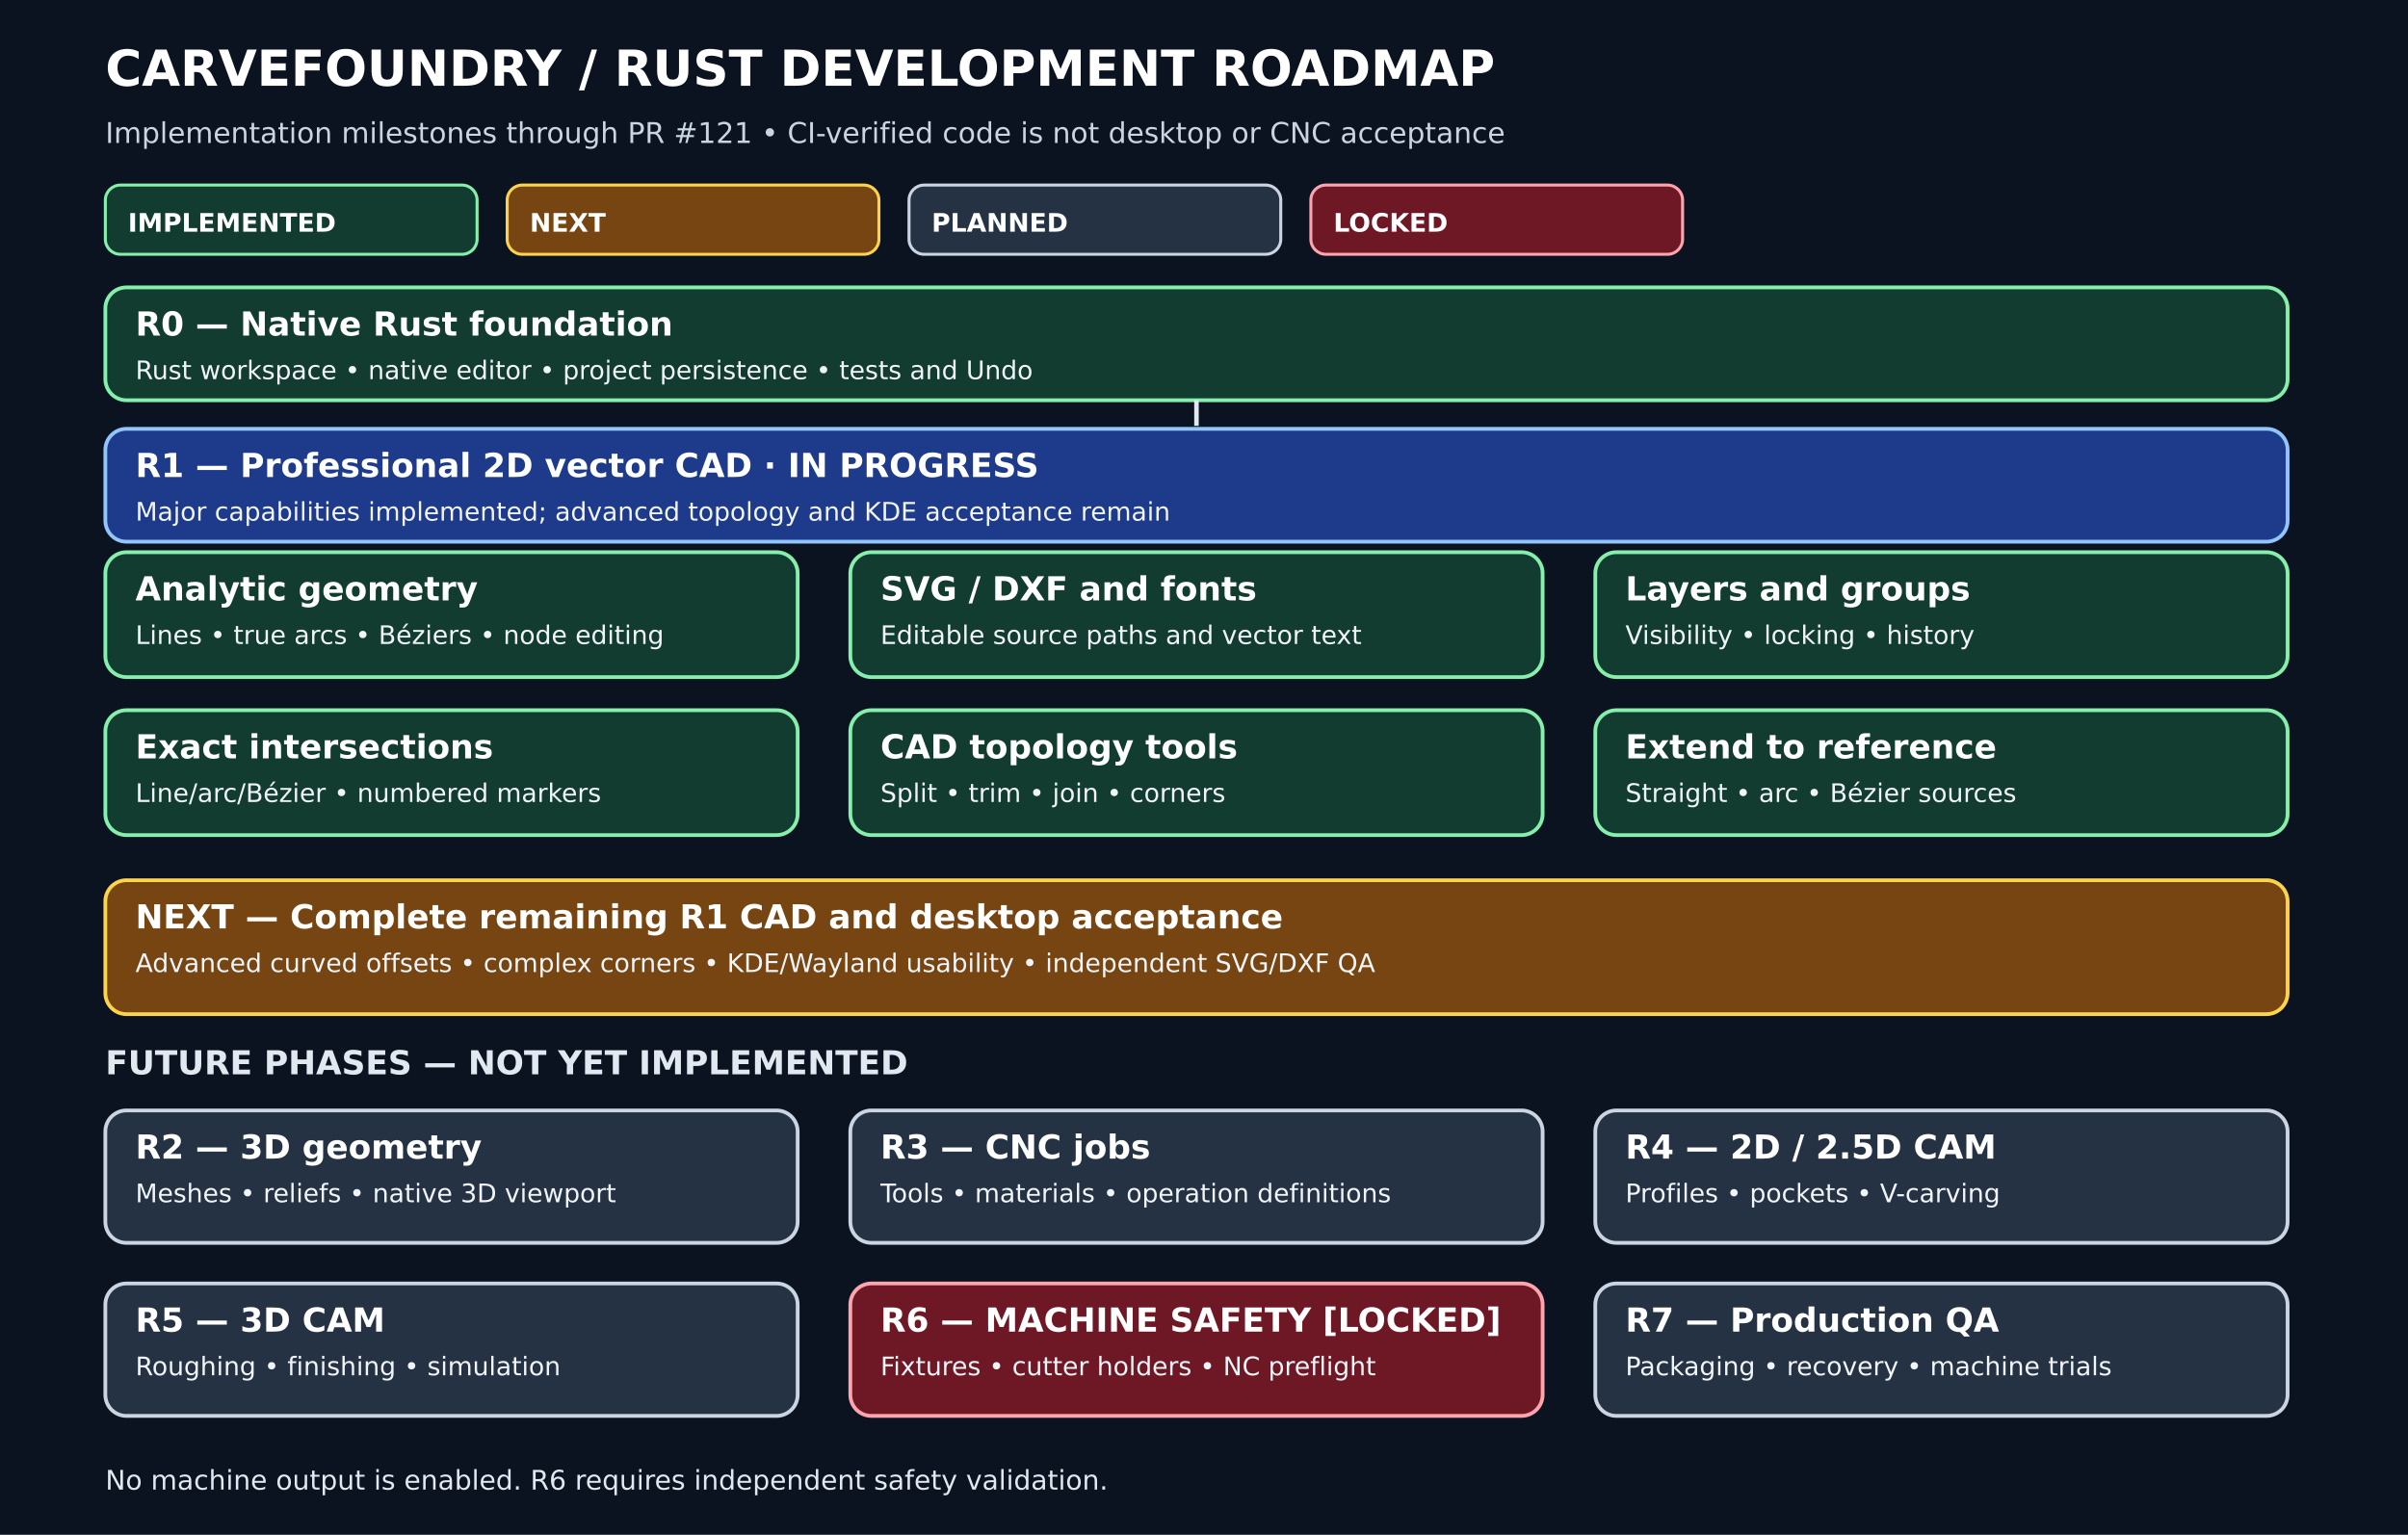
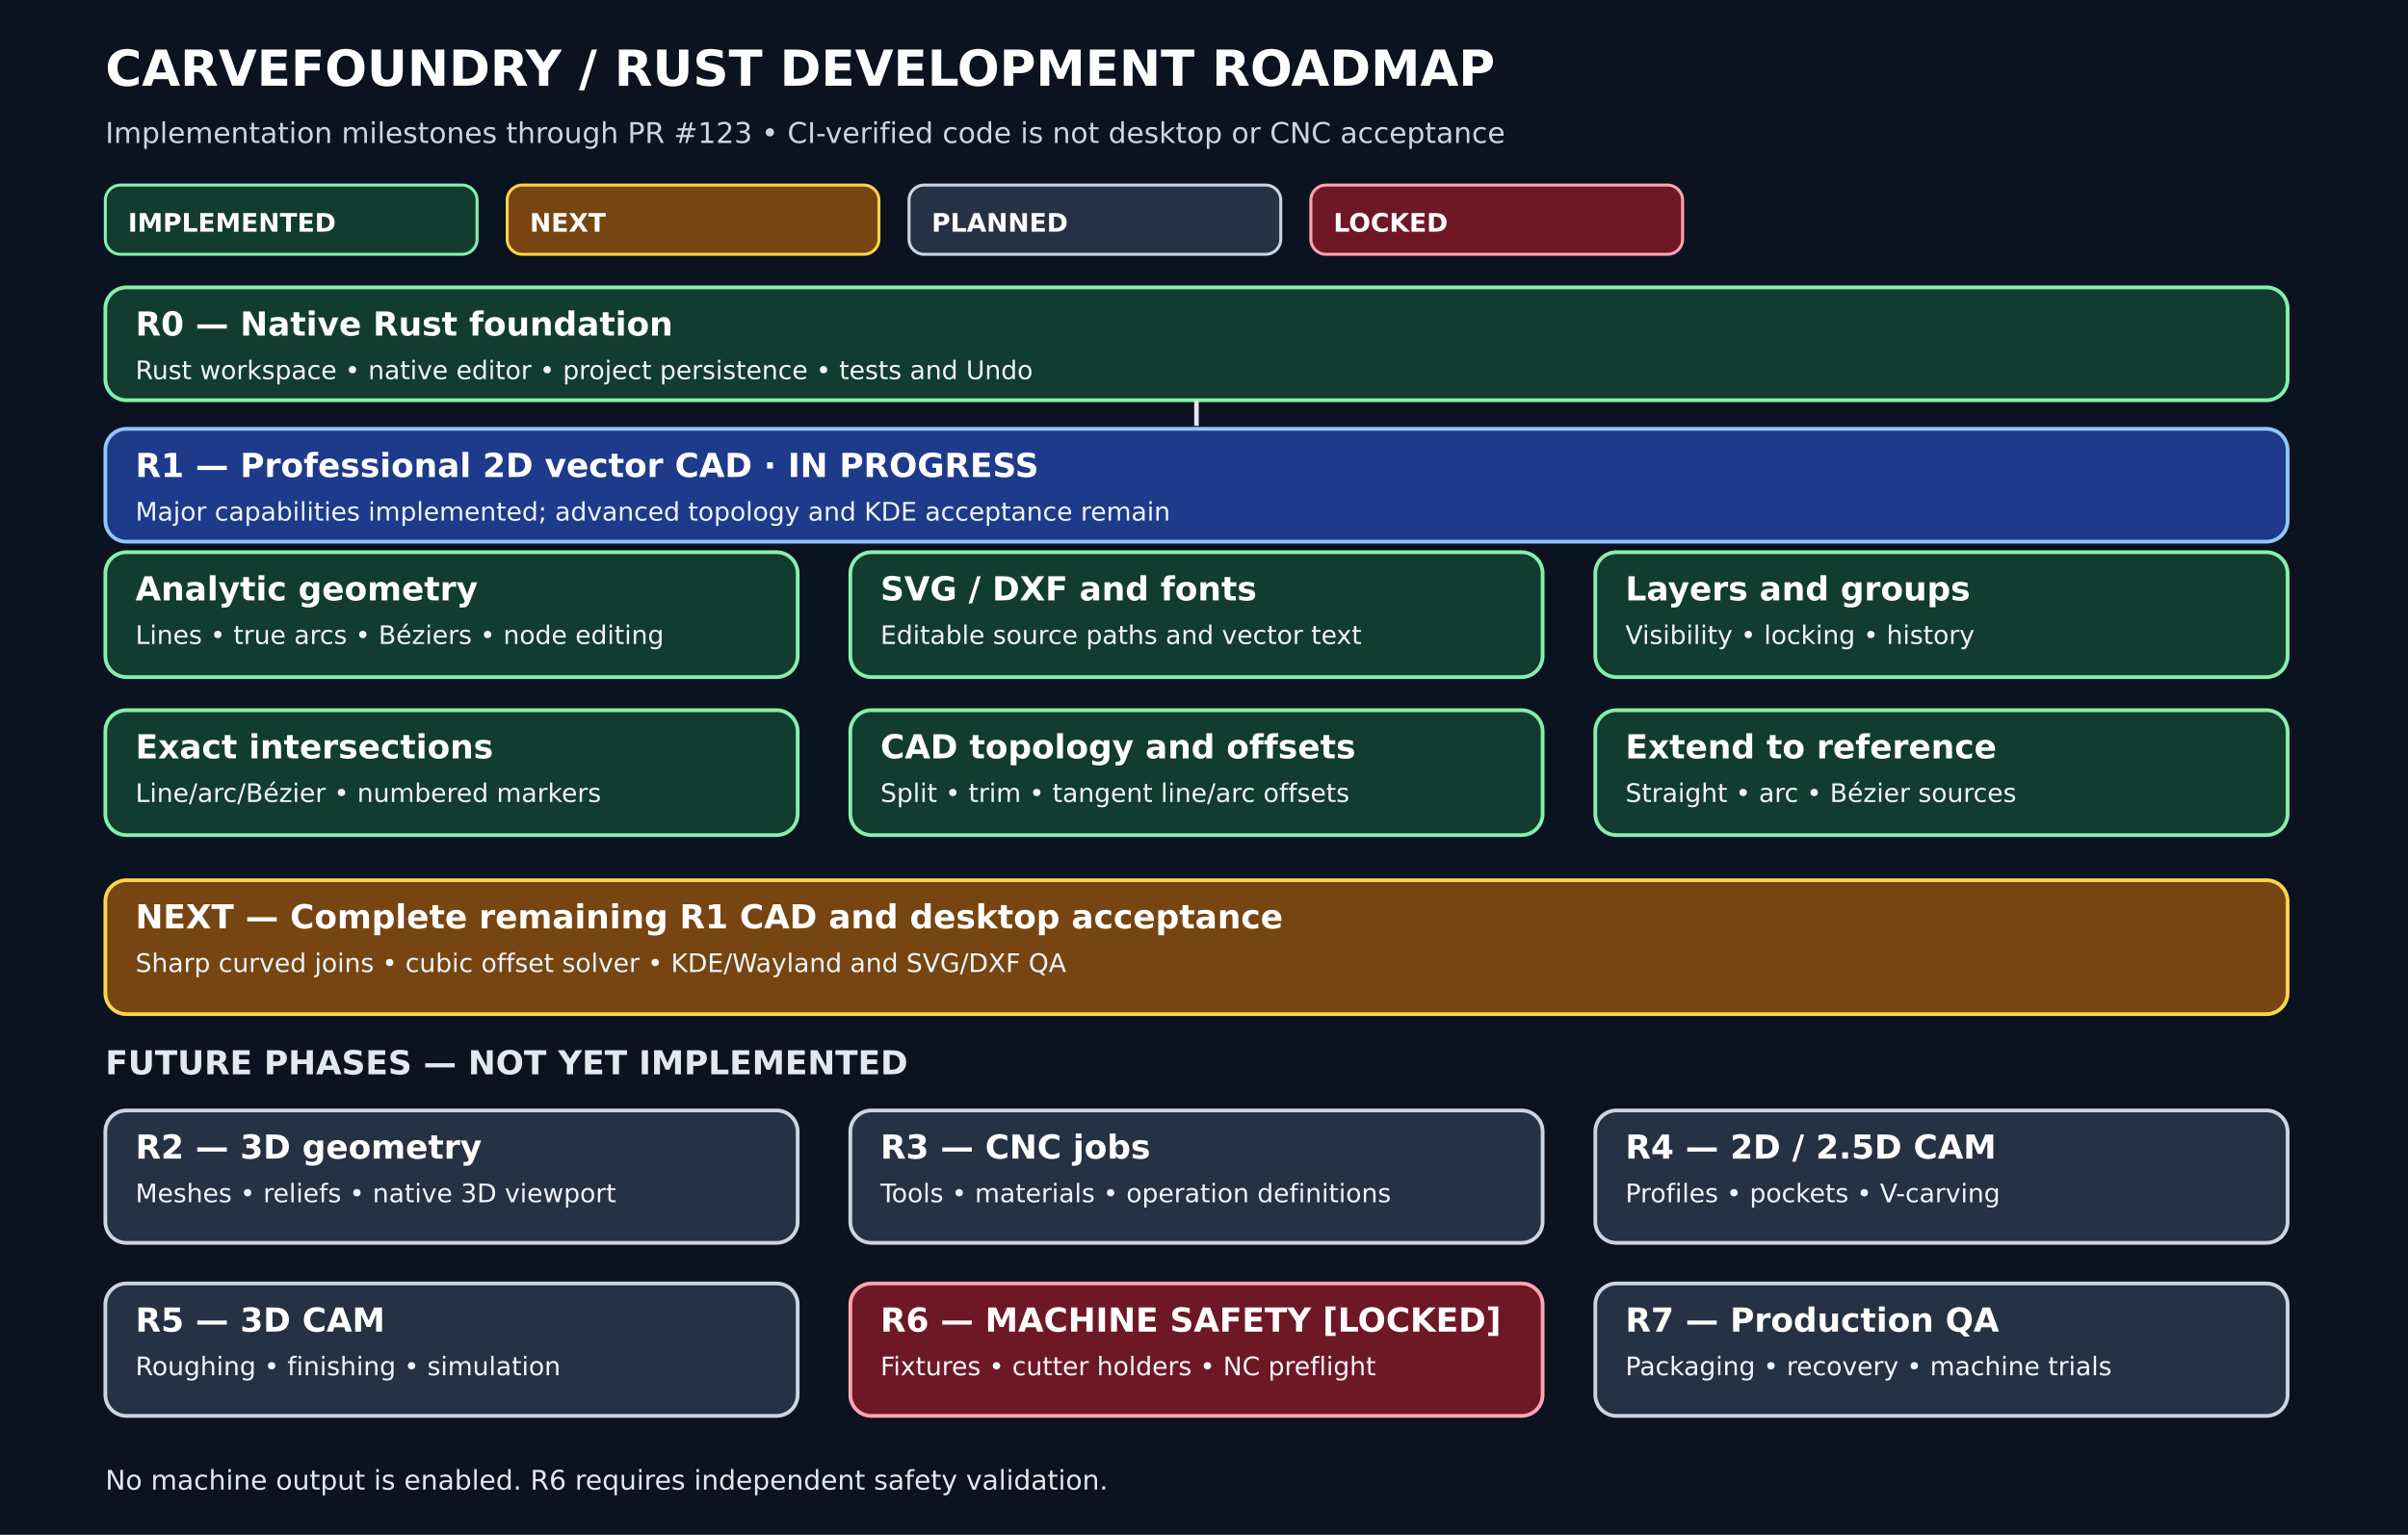
<svg xmlns="http://www.w3.org/2000/svg" width="1600" height="1020" viewBox="0 0 1600 1020" role="img" aria-labelledby="roadmap-title roadmap-desc">
  <rect width="1600" height="1020" fill="#0b1220" />
  <text x="70" y="57" fill="#ffffff" font-family="DejaVu Sans, Arial, sans-serif" font-weight="800" font-size="33">CARVEFOUNDRY  /  RUST DEVELOPMENT ROADMAP</text>
-   <text x="70" y="95" fill="#cbd5e1" font-family="DejaVu Sans, Arial, sans-serif" font-weight="500" font-size="19">Implementation milestones through PR #121  •  CI-verified code is not desktop or CNC acceptance</text>
+   <text x="70" y="95" fill="#cbd5e1" font-family="DejaVu Sans, Arial, sans-serif" font-weight="500" font-size="19">Implementation milestones through PR #123  •  CI-verified code is not desktop or CNC acceptance</text>
  <rect x="70" y="123" width="247" height="46" rx="10" fill="#123c2f" stroke="#86efac" stroke-width="2" />
  <text x="85" y="154" fill="#ffffff" font-family="DejaVu Sans, Arial, sans-serif" font-weight="700" font-size="17">IMPLEMENTED</text>
  <rect x="337" y="123" width="247" height="46" rx="10" fill="#774511" stroke="#fcd34d" stroke-width="2" />
  <text x="352" y="154" fill="#ffffff" font-family="DejaVu Sans, Arial, sans-serif" font-weight="700" font-size="17">NEXT</text>
  <rect x="604" y="123" width="247" height="46" rx="10" fill="#253244" stroke="#cbd5e1" stroke-width="2" />
  <text x="619" y="154" fill="#ffffff" font-family="DejaVu Sans, Arial, sans-serif" font-weight="700" font-size="17">PLANNED</text>
  <rect x="871" y="123" width="247" height="46" rx="10" fill="#6f1825" stroke="#fda4af" stroke-width="2" />
  <text x="886" y="154" fill="#ffffff" font-family="DejaVu Sans, Arial, sans-serif" font-weight="700" font-size="17">LOCKED</text>
  <rect x="70" y="191" width="1450" height="75" rx="14" fill="#123c2f" stroke="#86efac" stroke-width="2.5" />
  <text x="90" y="223" fill="#ffffff" font-family="DejaVu Sans, Arial, sans-serif" font-weight="700" font-size="22">R0  —  Native Rust foundation</text>
  <text x="90" y="252" fill="#f1f5f9" font-family="DejaVu Sans, Arial, sans-serif" font-weight="500" font-size="17">Rust workspace • native editor • project persistence • tests and Undo</text>
  <path d="M795 266 V283" stroke="#e2e8f0" stroke-width="3" fill="none" />
  <rect x="70" y="285" width="1450" height="75" rx="14" fill="#1e3a8a" stroke="#93c5fd" stroke-width="2.5" />
  <text x="90" y="317" fill="#ffffff" font-family="DejaVu Sans, Arial, sans-serif" font-weight="700" font-size="22">R1  —  Professional 2D vector CAD  ·  IN PROGRESS</text>
  <text x="90" y="346" fill="#f1f5f9" font-family="DejaVu Sans, Arial, sans-serif" font-weight="500" font-size="17">Major capabilities implemented; advanced topology and KDE acceptance remain</text>
  <rect x="70" y="367" width="460" height="83" rx="14" fill="#123c2f" stroke="#86efac" stroke-width="2.5" />
  <text x="90" y="399" fill="#ffffff" font-family="DejaVu Sans, Arial, sans-serif" font-weight="700" font-size="22">Analytic geometry</text>
  <text x="90" y="428" fill="#f1f5f9" font-family="DejaVu Sans, Arial, sans-serif" font-weight="500" font-size="17">Lines • true arcs • Béziers • node editing</text>
  <rect x="565" y="367" width="460" height="83" rx="14" fill="#123c2f" stroke="#86efac" stroke-width="2.5" />
  <text x="585" y="399" fill="#ffffff" font-family="DejaVu Sans, Arial, sans-serif" font-weight="700" font-size="22">SVG / DXF and fonts</text>
  <text x="585" y="428" fill="#f1f5f9" font-family="DejaVu Sans, Arial, sans-serif" font-weight="500" font-size="17">Editable source paths and vector text</text>
  <rect x="1060" y="367" width="460" height="83" rx="14" fill="#123c2f" stroke="#86efac" stroke-width="2.5" />
  <text x="1080" y="399" fill="#ffffff" font-family="DejaVu Sans, Arial, sans-serif" font-weight="700" font-size="22">Layers and groups</text>
  <text x="1080" y="428" fill="#f1f5f9" font-family="DejaVu Sans, Arial, sans-serif" font-weight="500" font-size="17">Visibility • locking • history</text>
  <rect x="70" y="472" width="460" height="83" rx="14" fill="#123c2f" stroke="#86efac" stroke-width="2.5" />
  <text x="90" y="504" fill="#ffffff" font-family="DejaVu Sans, Arial, sans-serif" font-weight="700" font-size="22">Exact intersections</text>
  <text x="90" y="533" fill="#f1f5f9" font-family="DejaVu Sans, Arial, sans-serif" font-weight="500" font-size="17">Line/arc/Bézier • numbered markers</text>
  <rect x="565" y="472" width="460" height="83" rx="14" fill="#123c2f" stroke="#86efac" stroke-width="2.5" />
-   <text x="585" y="504" fill="#ffffff" font-family="DejaVu Sans, Arial, sans-serif" font-weight="700" font-size="22">CAD topology tools</text>
-   <text x="585" y="533" fill="#f1f5f9" font-family="DejaVu Sans, Arial, sans-serif" font-weight="500" font-size="17">Split • trim • join • corners</text>
+   <text x="585" y="504" fill="#ffffff" font-family="DejaVu Sans, Arial, sans-serif" font-weight="700" font-size="22">CAD topology and offsets</text>
+   <text x="585" y="533" fill="#f1f5f9" font-family="DejaVu Sans, Arial, sans-serif" font-weight="500" font-size="17">Split • trim • tangent line/arc offsets</text>
  <rect x="1060" y="472" width="460" height="83" rx="14" fill="#123c2f" stroke="#86efac" stroke-width="2.5" />
  <text x="1080" y="504" fill="#ffffff" font-family="DejaVu Sans, Arial, sans-serif" font-weight="700" font-size="22">Extend to reference</text>
  <text x="1080" y="533" fill="#f1f5f9" font-family="DejaVu Sans, Arial, sans-serif" font-weight="500" font-size="17">Straight • arc • Bézier sources</text>
  <rect x="70" y="585" width="1450" height="89" rx="14" fill="#774511" stroke="#fcd34d" stroke-width="2.5" />
  <text x="90" y="617" fill="#ffffff" font-family="DejaVu Sans, Arial, sans-serif" font-weight="700" font-size="22">NEXT  —  Complete remaining R1 CAD and desktop acceptance</text>
-   <text x="90" y="646" fill="#f1f5f9" font-family="DejaVu Sans, Arial, sans-serif" font-weight="500" font-size="17">Advanced curved offsets • complex corners • KDE/Wayland usability • independent SVG/DXF QA</text>
+   <text x="90" y="646" fill="#f1f5f9" font-family="DejaVu Sans, Arial, sans-serif" font-weight="500" font-size="17">Sharp curved joins • cubic offset solver • KDE/Wayland and SVG/DXF QA</text>
  <text x="70" y="714" fill="#e2e8f0" font-family="DejaVu Sans, Arial, sans-serif" font-weight="800" font-size="22">FUTURE PHASES  —  NOT YET IMPLEMENTED</text>
  <rect x="70" y="738" width="460" height="88" rx="14" fill="#253244" stroke="#cbd5e1" stroke-width="2.5" />
  <text x="90" y="770" fill="#ffffff" font-family="DejaVu Sans, Arial, sans-serif" font-weight="700" font-size="22">R2  —  3D geometry</text>
  <text x="90" y="799" fill="#f1f5f9" font-family="DejaVu Sans, Arial, sans-serif" font-weight="500" font-size="17">Meshes • reliefs • native 3D viewport</text>
  <rect x="565" y="738" width="460" height="88" rx="14" fill="#253244" stroke="#cbd5e1" stroke-width="2.5" />
  <text x="585" y="770" fill="#ffffff" font-family="DejaVu Sans, Arial, sans-serif" font-weight="700" font-size="22">R3  —  CNC jobs</text>
  <text x="585" y="799" fill="#f1f5f9" font-family="DejaVu Sans, Arial, sans-serif" font-weight="500" font-size="17">Tools • materials • operation definitions</text>
  <rect x="1060" y="738" width="460" height="88" rx="14" fill="#253244" stroke="#cbd5e1" stroke-width="2.5" />
  <text x="1080" y="770" fill="#ffffff" font-family="DejaVu Sans, Arial, sans-serif" font-weight="700" font-size="22">R4  —  2D / 2.5D CAM</text>
  <text x="1080" y="799" fill="#f1f5f9" font-family="DejaVu Sans, Arial, sans-serif" font-weight="500" font-size="17">Profiles • pockets • V-carving</text>
  <rect x="70" y="853" width="460" height="88" rx="14" fill="#253244" stroke="#cbd5e1" stroke-width="2.5" />
  <text x="90" y="885" fill="#ffffff" font-family="DejaVu Sans, Arial, sans-serif" font-weight="700" font-size="22">R5  —  3D CAM</text>
  <text x="90" y="914" fill="#f1f5f9" font-family="DejaVu Sans, Arial, sans-serif" font-weight="500" font-size="17">Roughing • finishing • simulation</text>
  <rect x="1060" y="853" width="460" height="88" rx="14" fill="#253244" stroke="#cbd5e1" stroke-width="2.5" />
  <text x="1080" y="885" fill="#ffffff" font-family="DejaVu Sans, Arial, sans-serif" font-weight="700" font-size="22">R7  —  Production QA</text>
  <text x="1080" y="914" fill="#f1f5f9" font-family="DejaVu Sans, Arial, sans-serif" font-weight="500" font-size="17">Packaging • recovery • machine trials</text>
  <rect x="565" y="853" width="460" height="88" rx="14" fill="#6f1825" stroke="#fda4af" stroke-width="2.5" />
  <text x="585" y="885" fill="#ffffff" font-family="DejaVu Sans, Arial, sans-serif" font-weight="700" font-size="22">R6  —  MACHINE SAFETY  [LOCKED]</text>
  <text x="585" y="914" fill="#f1f5f9" font-family="DejaVu Sans, Arial, sans-serif" font-weight="500" font-size="17">Fixtures • cutter holders • NC preflight</text>
  <text x="70" y="990" fill="#e2e8f0" font-family="DejaVu Sans, Arial, sans-serif" font-weight="500" font-size="18">No machine output is enabled.  R6 requires independent safety validation.</text>
</svg>
